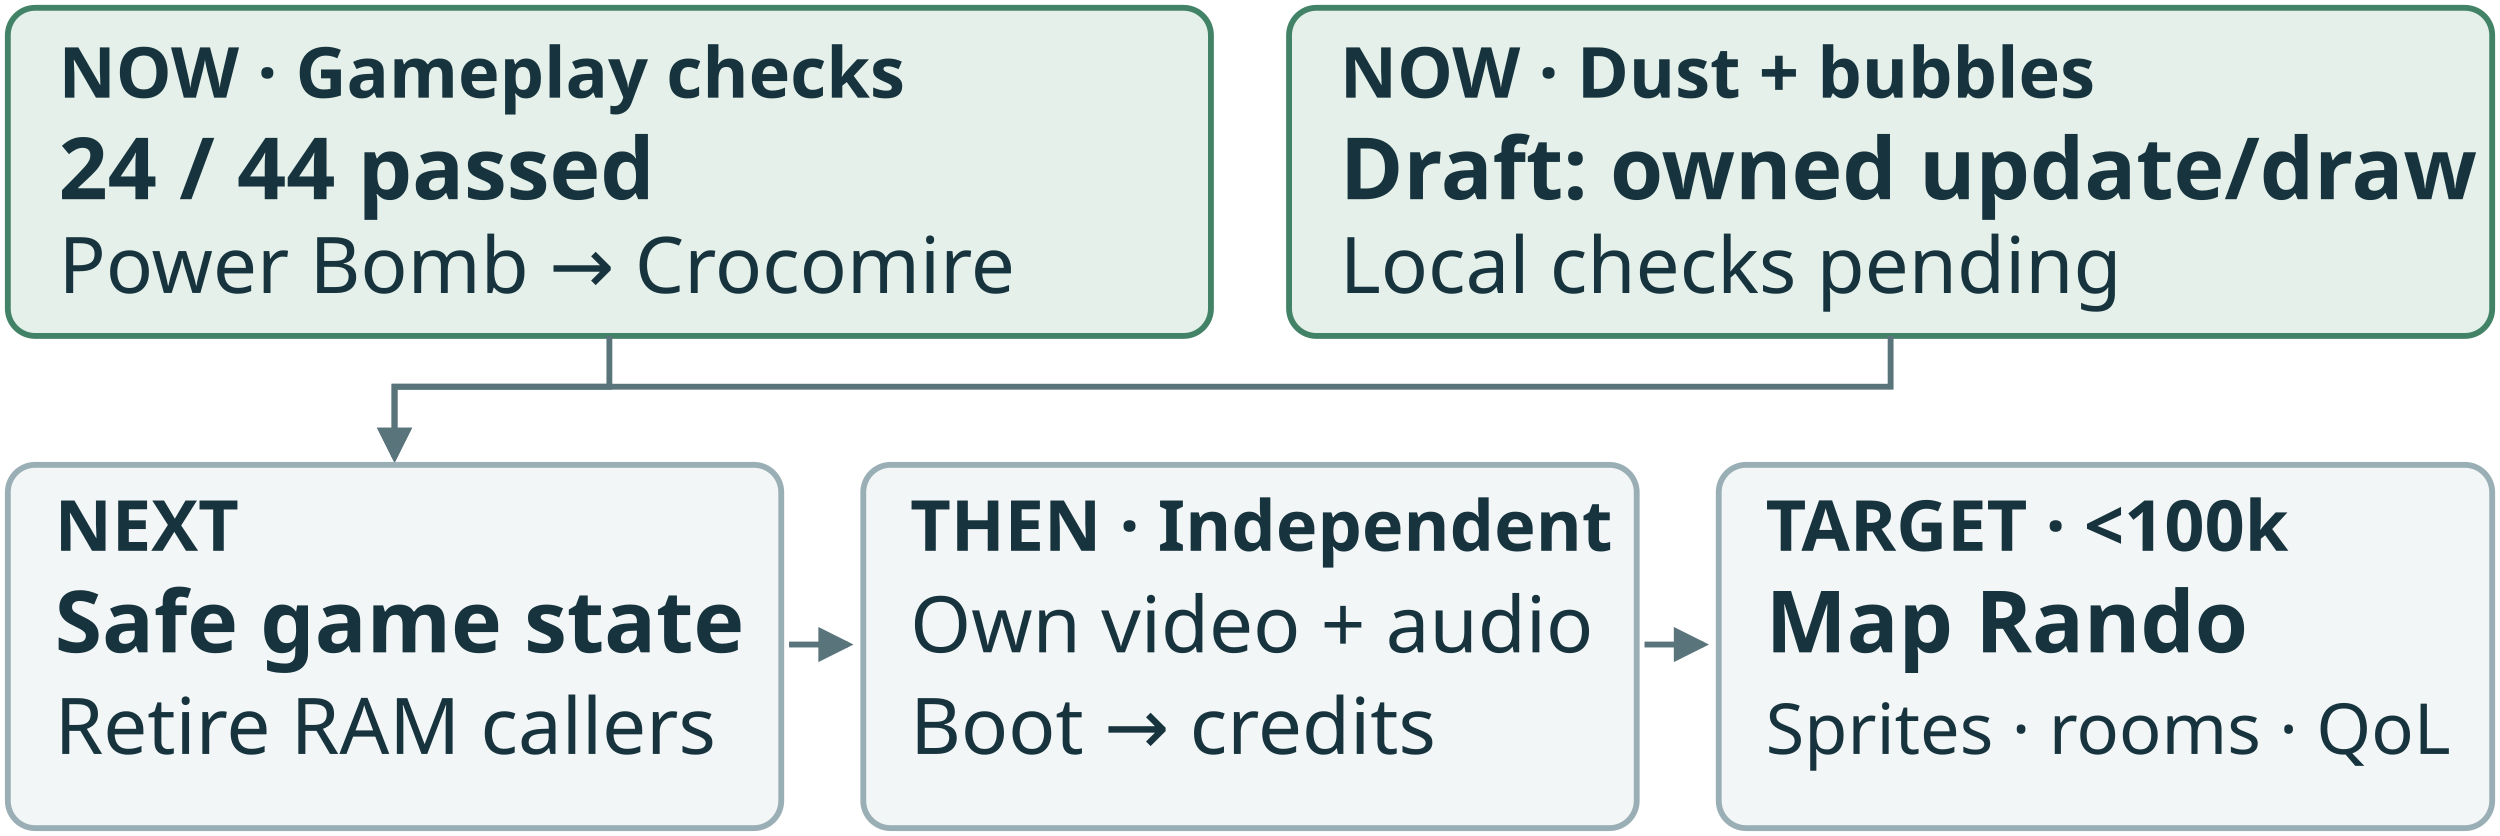
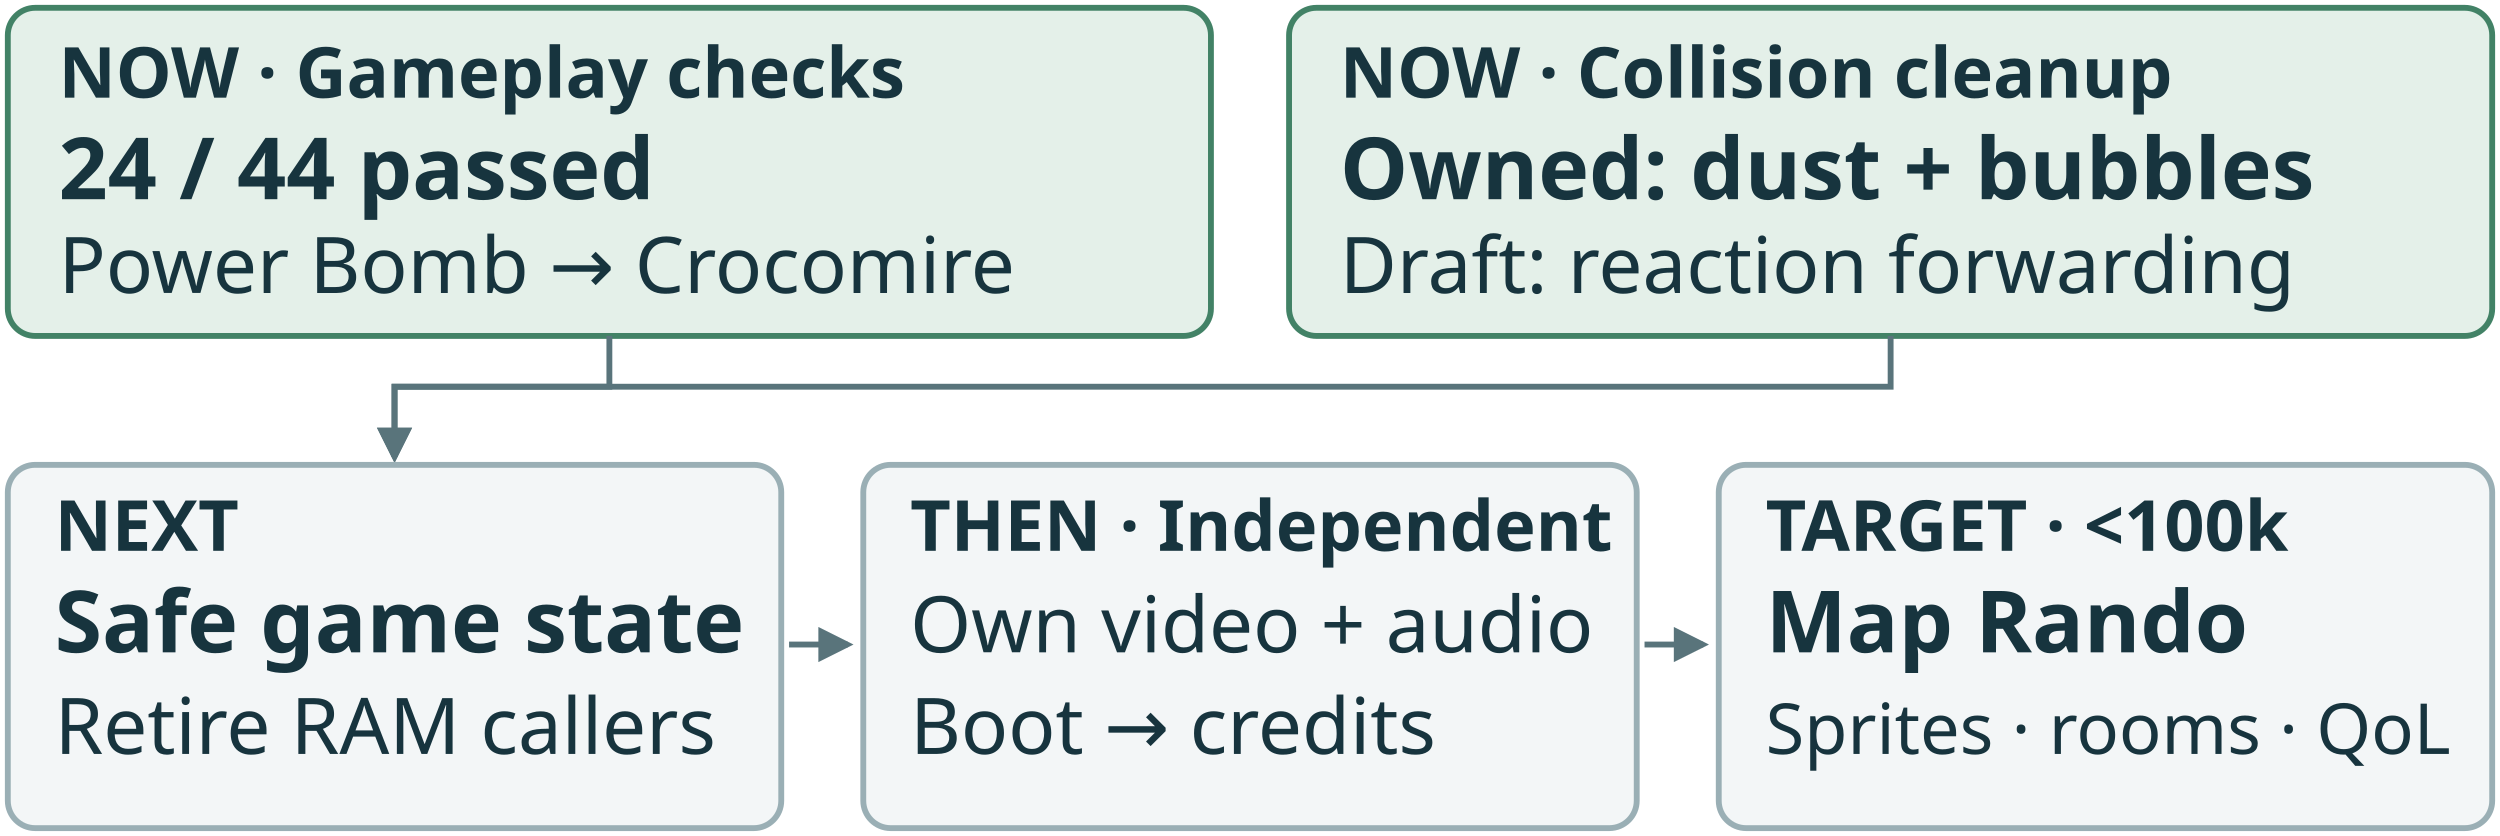
<svg xmlns="http://www.w3.org/2000/svg" width="640" height="214" viewBox="0 0 640 214" role="img" aria-labelledby="title description">
  <defs>
    <marker id="arrow" markerWidth="6" markerHeight="6" refX="5" refY="3" orient="auto">
      <path d="M0 0L6 3L0 6" fill="#59747b" />
    </marker>
  </defs>
  <style>text{font-family:system-ui,Segoe UI,sans-serif;fill:#17343e} .tag{font-size:18px;font-weight:650}.name{font-size:22px;font-weight:650}.note{font-size:20px}.small{font-size:18px}.now{fill:#e4f0e9;stroke:#428266}.later{fill:#f3f6f7;stroke:#9aafb5}rect{stroke-width:1.5}path.link{fill:none;stroke:#59747b;stroke-width:1.5;marker-end:url(#arrow)}</style>
  <g aria-label="Now: gameplay coverage">
    <rect class="now" x="2" y="2" width="308" height="84" rx="7" />
    <text x="15" y="25" class="tag">NOW · Gameplay checks</text>
    <text x="15" y="51" class="name">24 / 44 passed</text>
    <text x="15" y="75" class="note">Power Bomb → Crocomire</text>
  </g>
  <g aria-label="Now: consolidate covered code">
    <rect class="now" x="330" y="2" width="308" height="84" rx="7" />
-     <text x="343" y="25" class="tag">NOW · Dust + bubbles</text>
-     <text x="343" y="51" class="name">Draft: owned update/draw</text>
-     <text x="343" y="75" class="note">Local checks pending</text>
+     <text x="343" y="25" class="tag">NOW · Collision cleanup</text>
+     <text x="343" y="51" class="name">Owned: dust + bubbles</text>
+     <text x="343" y="75" class="note">Draft: reaction forwarding</text>
  </g>
  <path class="link" d="M156 86V99H101V117" />
  <path class="link" d="M484 86V99H101V117" />
  <g aria-label="Next: owned safe state">
    <rect class="later" x="2" y="119" width="198" height="93" rx="7" />
    <text x="14" y="141" class="tag">NEXT</text>
    <text x="14" y="167" class="name">Safe game state</text>
    <text x="14" y="193" class="note">Retire RAM callers</text>
  </g>
  <path class="link" d="M202 165H217" />
  <g aria-label="Then: independent engine">
    <rect class="later" x="221" y="119" width="198" height="93" rx="7" />
    <text x="233" y="141" class="tag">THEN · Independent</text>
    <text x="233" y="167" class="note">Own video + audio</text>
    <text x="233" y="193" class="note">Boot → credits</text>
  </g>
  <path class="link" d="M421 165H436" />
  <g aria-label="Target: Map Rando engine">
    <rect class="later" x="440" y="119" width="198" height="93" rx="7" />
    <text x="452" y="141" class="tag">TARGET · &lt;100k</text>
    <text x="452" y="167" class="name">Map Rando</text>
    <text x="452" y="193" class="small">Sprites · rooms · QoL</text>
  </g>
</svg>
